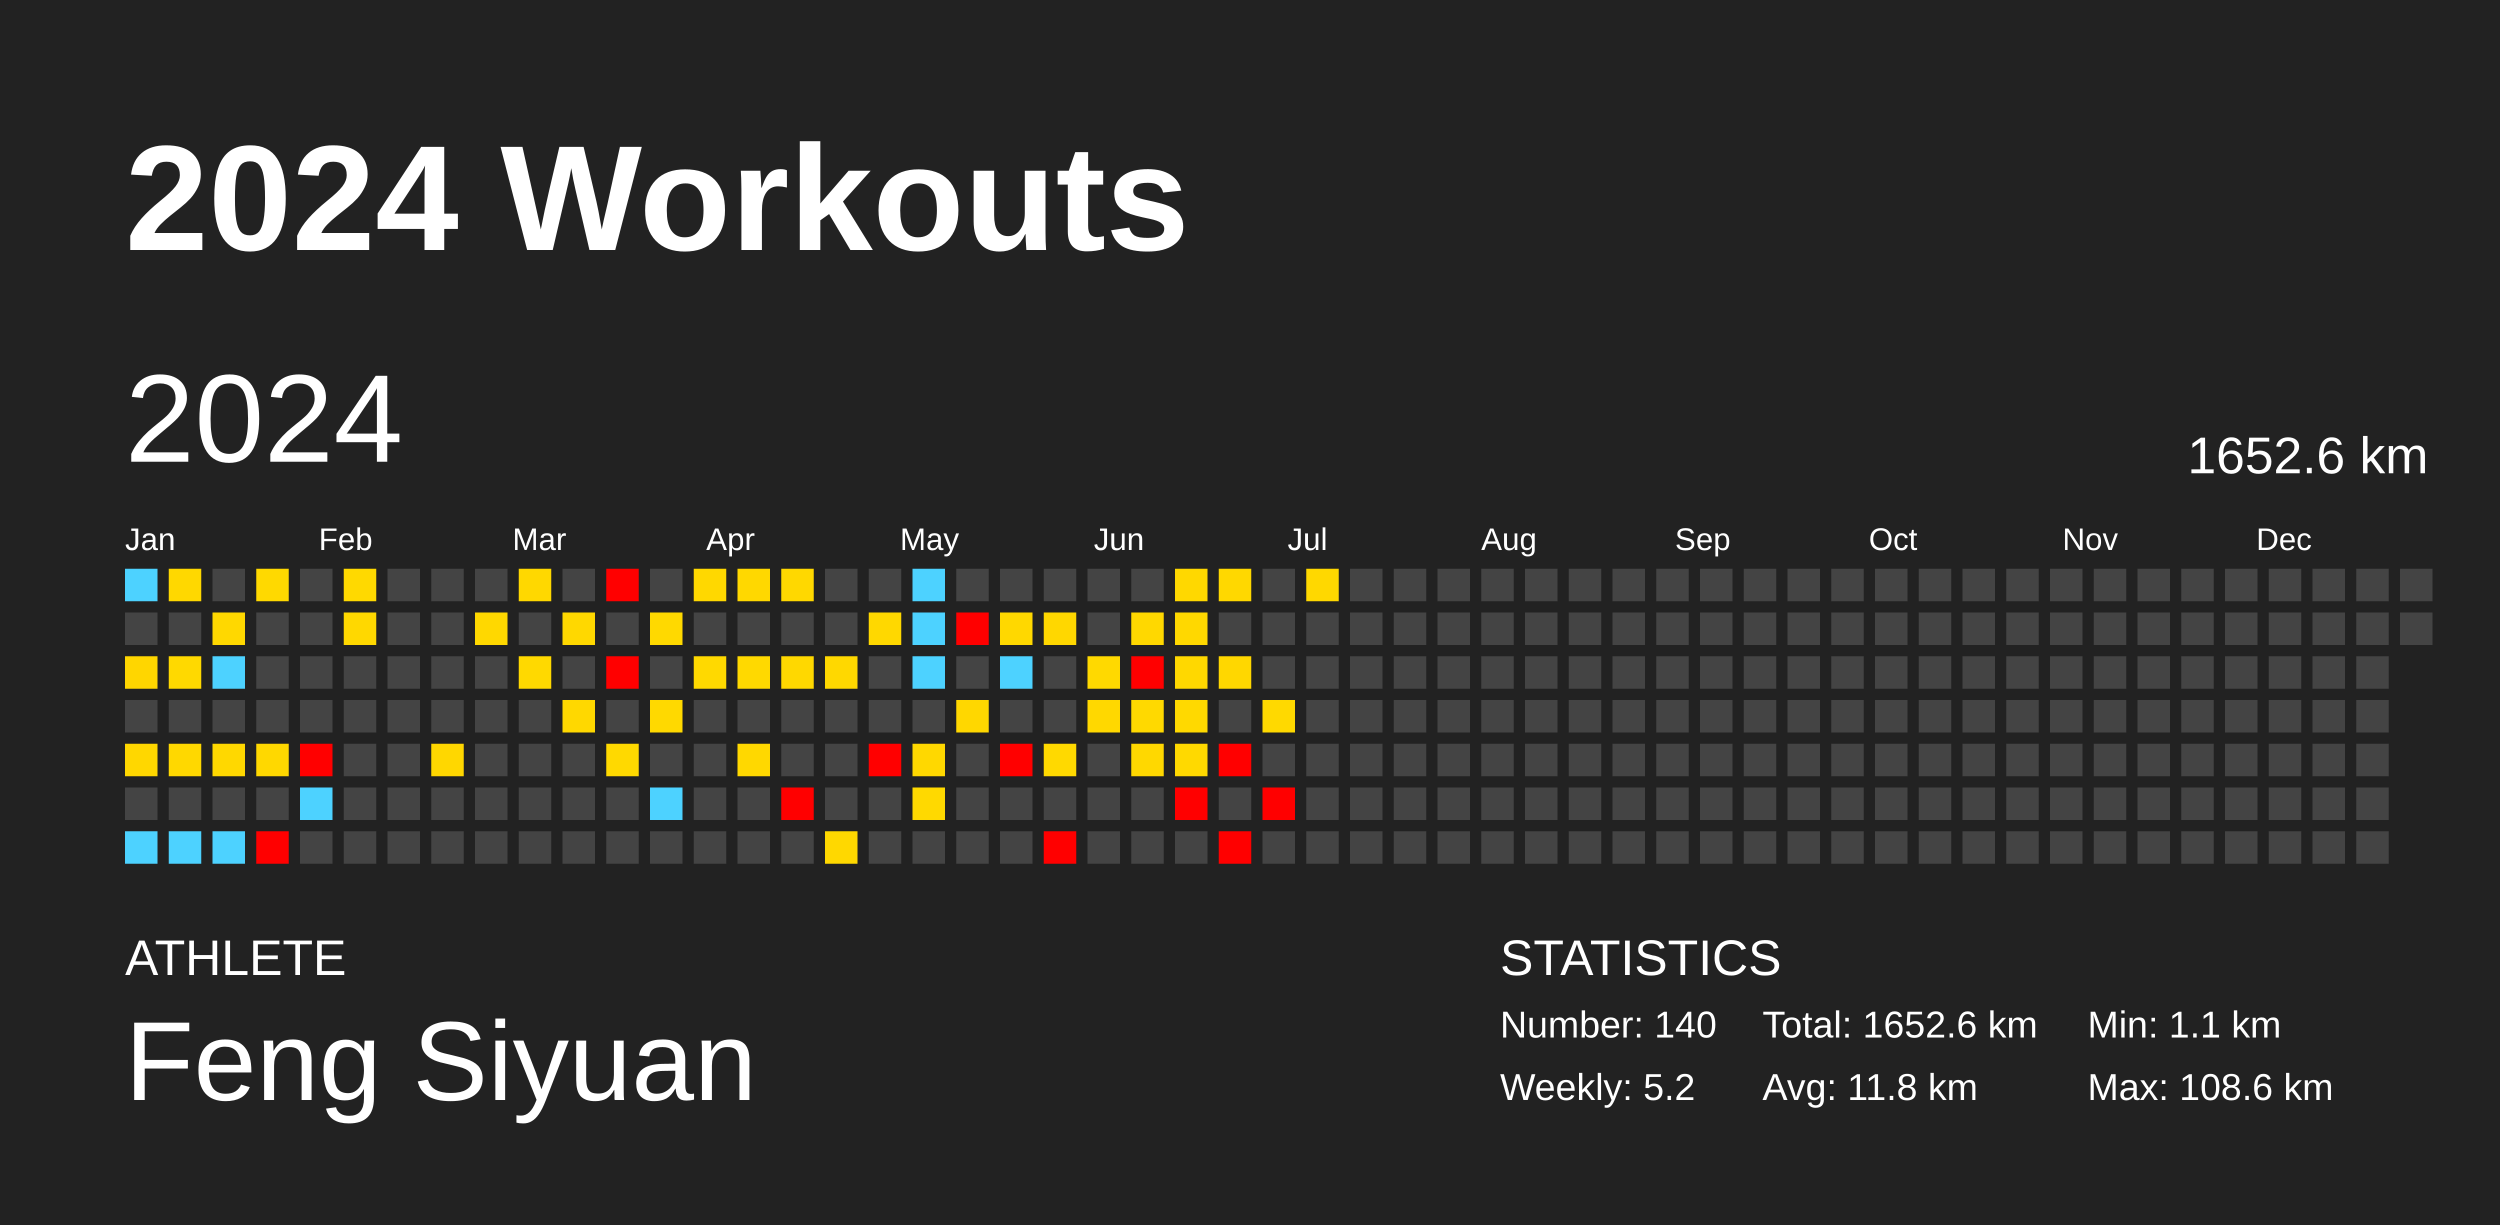
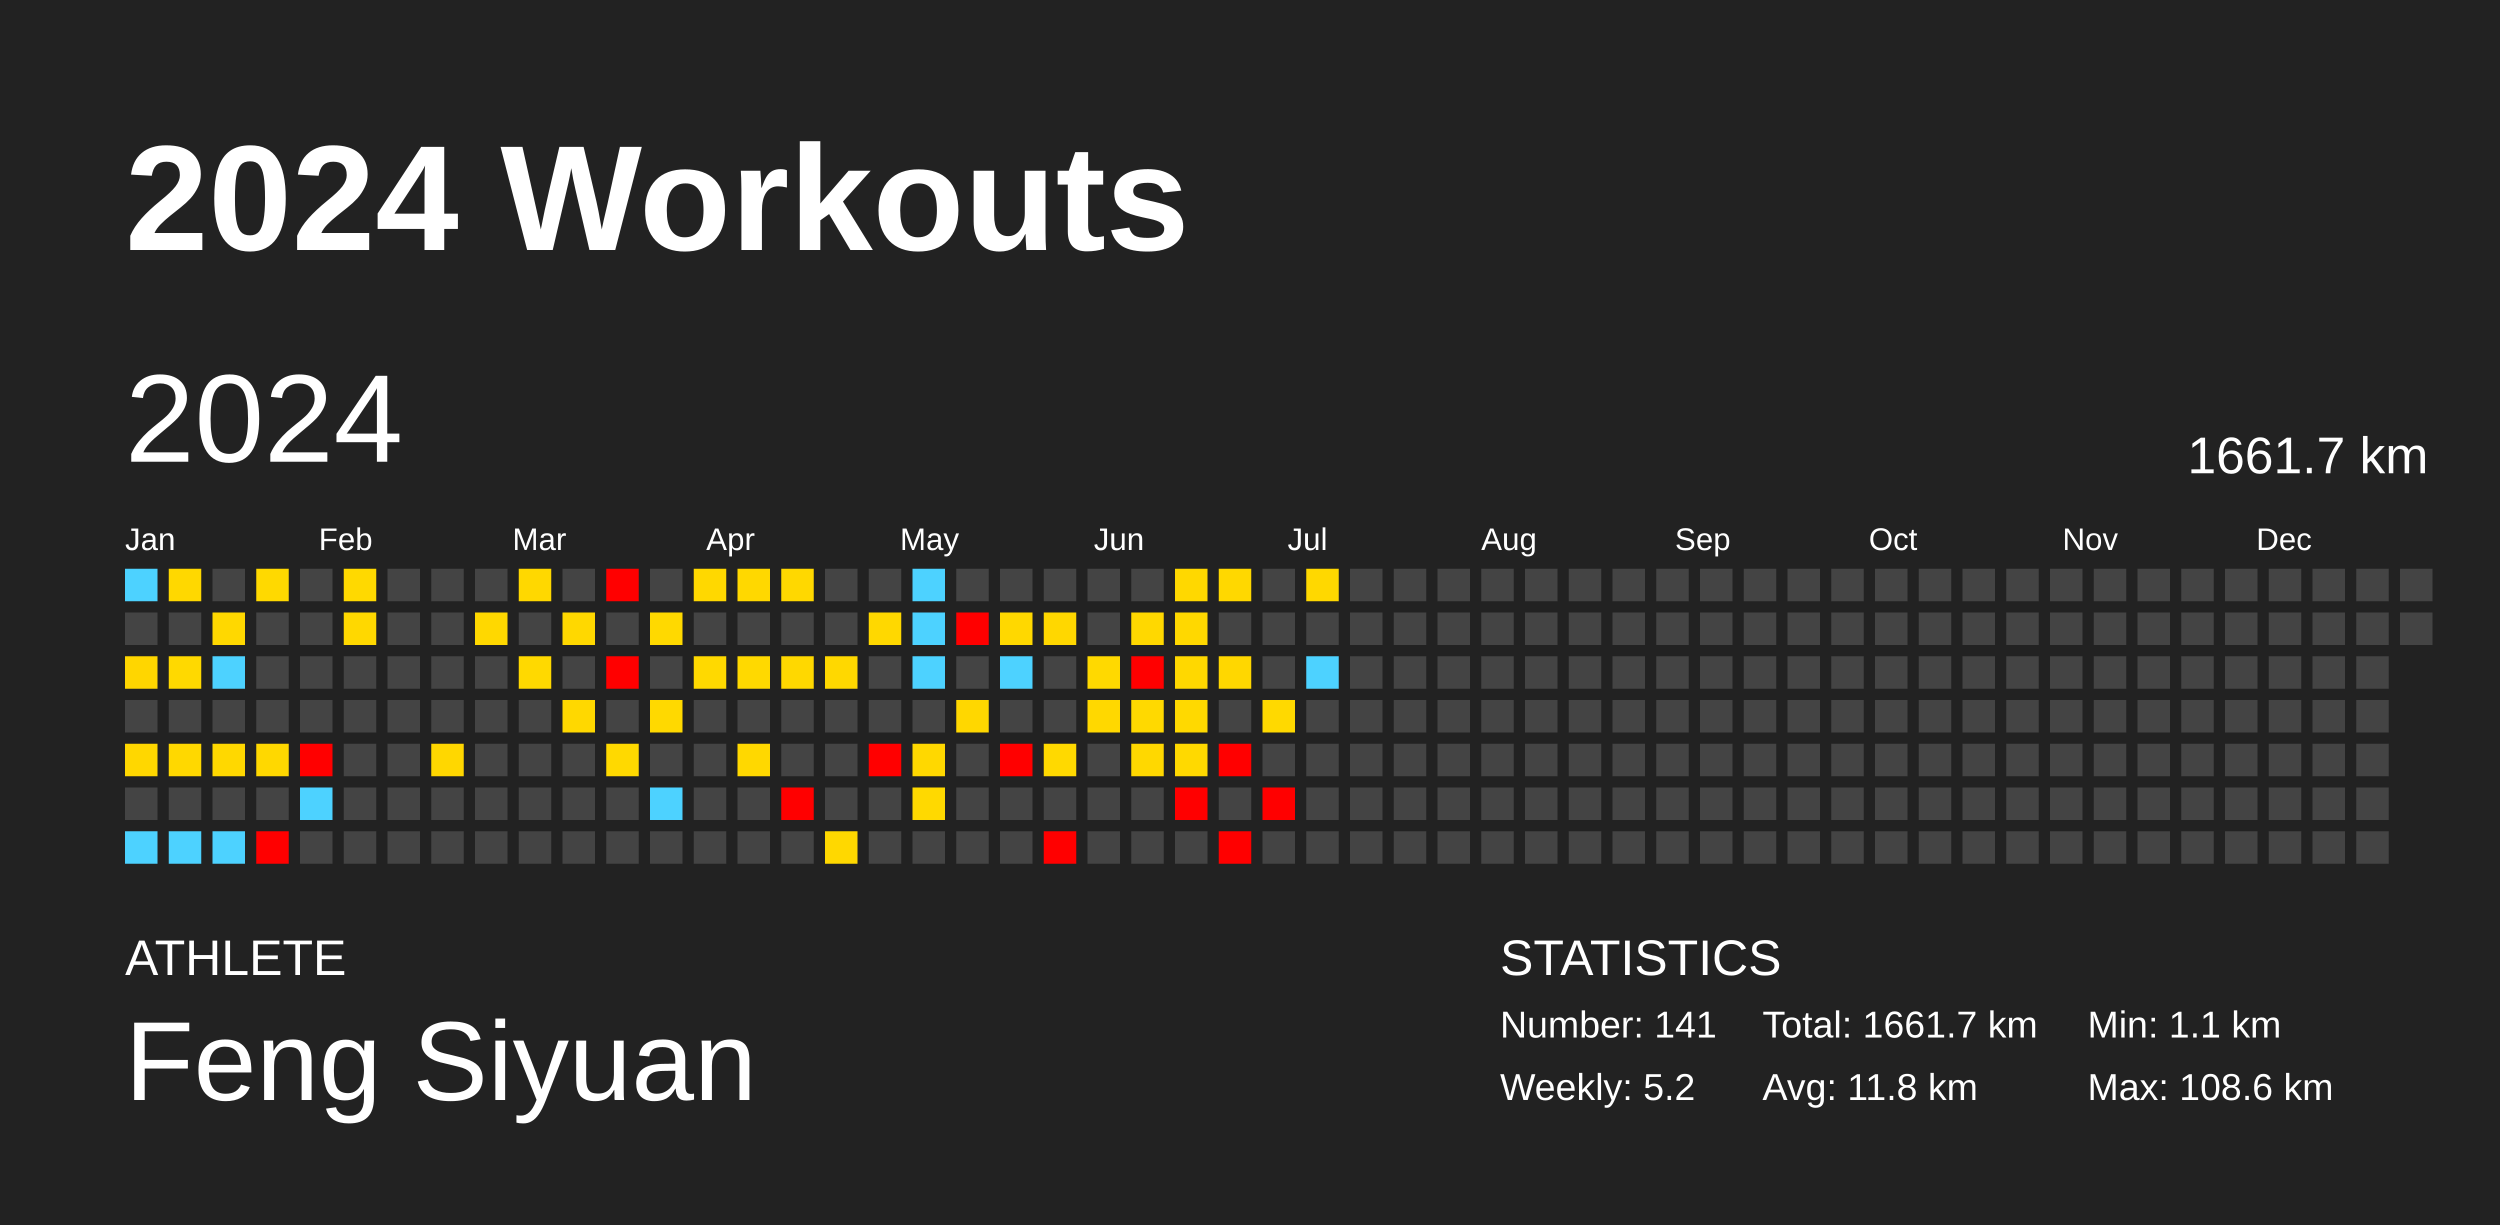
<svg xmlns="http://www.w3.org/2000/svg" baseProfile="full" height="98mm" version="1.1" viewBox="0,0,200,98" width="200mm">
  <defs />
  <rect fill="#222222" height="98" width="200" x="0" y="0" />
  <text fill="#FFFFFF" style="font-size:12px; font-family:Arial; font-weight:bold;" x="10" y="20">2024 Workouts</text>
  <text fill="#FFFFFF" style="font-size:4px; font-family:Arial" x="10" y="78">ATHLETE</text>
  <text fill="#FFFFFF" style="font-size:9px; font-family:Arial" x="10" y="88">Feng Siyuan</text>
  <text fill="#FFFFFF" style="font-size:4px; font-family:Arial" x="120" y="78">STATISTICS</text>
-   <text fill="#FFFFFF" style="font-size:3px; font-family:Arial" x="120" y="83">Number: 140</text>
+   <text fill="#FFFFFF" style="font-size:3px; font-family:Arial" x="120" y="83">Number: 141</text>
  <text fill="#FFFFFF" style="font-size:3px; font-family:Arial" x="120" y="88">Weekly: 5.2</text>
-   <text fill="#FFFFFF" style="font-size:3px; font-family:Arial" x="141" y="83">Total: 1652.6 km</text>
+   <text fill="#FFFFFF" style="font-size:3px; font-family:Arial" x="141" y="83">Total: 1661.7 km</text>
  <text fill="#FFFFFF" style="font-size:3px; font-family:Arial" x="141" y="88">Avg: 11.8 km</text>
  <text fill="#FFFFFF" style="font-size:3px; font-family:Arial" x="167" y="83">Min: 1.1 km</text>
  <text fill="#FFFFFF" style="font-size:3px; font-family:Arial" x="167" y="88">Max: 108.6 km</text>
  <text dominant-baseline="hanging" fill="#FFFFFF" style="font-size:10.0px; font-family:Arial;" x="10" y="30">2024</text>
-   <text dominant-baseline="hanging" fill="#FFFFFF" style="font-size:4.125px; font-family:Arial;" x="175" y="35">1652.6 km</text>
+   <text dominant-baseline="hanging" fill="#FFFFFF" style="font-size:4.125px; font-family:Arial;" x="175" y="35">1661.7 km</text>
  <text fill="#FFFFFF" style="font-size:2.5px; font-family:Arial" x="10.0" y="44">Jan</text>
  <text fill="#FFFFFF" style="font-size:2.5px; font-family:Arial" x="25.5" y="44">Feb</text>
  <text fill="#FFFFFF" style="font-size:2.5px; font-family:Arial" x="41.0" y="44">Mar</text>
  <text fill="#FFFFFF" style="font-size:2.5px; font-family:Arial" x="56.5" y="44">Apr</text>
  <text fill="#FFFFFF" style="font-size:2.5px; font-family:Arial" x="72.0" y="44">May</text>
  <text fill="#FFFFFF" style="font-size:2.5px; font-family:Arial" x="87.5" y="44">Jun</text>
  <text fill="#FFFFFF" style="font-size:2.5px; font-family:Arial" x="103.0" y="44">Jul</text>
  <text fill="#FFFFFF" style="font-size:2.5px; font-family:Arial" x="118.5" y="44">Aug</text>
  <text fill="#FFFFFF" style="font-size:2.5px; font-family:Arial" x="134.0" y="44">Sep</text>
  <text fill="#FFFFFF" style="font-size:2.5px; font-family:Arial" x="149.5" y="44">Oct</text>
  <text fill="#FFFFFF" style="font-size:2.5px; font-family:Arial" x="165.0" y="44">Nov</text>
  <text fill="#FFFFFF" style="font-size:2.5px; font-family:Arial" x="180.5" y="44">Dec</text>
  <rect fill="#4dd2ff" height="2.6" width="2.6" x="10.0" y="45.5" />
  <rect fill="#444444" height="2.6" width="2.6" x="10.0" y="49.0" />
  <rect fill="#ffd600" height="2.6" width="2.6" x="10.0" y="52.5" />
  <rect fill="#444444" height="2.6" width="2.6" x="10.0" y="56.0" />
  <rect fill="#ffd700" height="2.6" width="2.6" x="10.0" y="59.5" />
  <rect fill="#444444" height="2.6" width="2.6" x="10.0" y="63.0" />
  <rect fill="#4dd2ff" height="2.6" width="2.6" x="10.0" y="66.5" />
  <rect fill="#ffd800" height="2.6" width="2.6" x="13.5" y="45.5" />
  <rect fill="#444444" height="2.6" width="2.6" x="13.5" y="49.0" />
  <rect fill="#ffd900" height="2.6" width="2.6" x="13.5" y="52.5" />
  <rect fill="#444444" height="2.6" width="2.6" x="13.5" y="56.0" />
  <rect fill="#ffd800" height="2.6" width="2.6" x="13.5" y="59.5" />
  <rect fill="#444444" height="2.6" width="2.6" x="13.5" y="63.0" />
  <rect fill="#4dd2ff" height="2.6" width="2.6" x="13.5" y="66.5" />
  <rect fill="#444444" height="2.6" width="2.6" x="17.0" y="45.5" />
  <rect fill="#ffd800" height="2.6" width="2.6" x="17.0" y="49.0" />
  <rect fill="#4dd2ff" height="2.6" width="2.6" x="17.0" y="52.5" />
  <rect fill="#444444" height="2.6" width="2.6" x="17.0" y="56.0" />
  <rect fill="#ffd800" height="2.6" width="2.6" x="17.0" y="59.5" />
  <rect fill="#444444" height="2.6" width="2.6" x="17.0" y="63.0" />
  <rect fill="#4dd2ff" height="2.6" width="2.6" x="17.0" y="66.5" />
  <rect fill="#ffd900" height="2.6" width="2.6" x="20.5" y="45.5" />
  <rect fill="#444444" height="2.6" width="2.6" x="20.5" y="49.0" />
  <rect fill="#444444" height="2.6" width="2.6" x="20.5" y="52.5" />
  <rect fill="#444444" height="2.6" width="2.6" x="20.5" y="56.0" />
  <rect fill="#ffd800" height="2.6" width="2.6" x="20.5" y="59.5" />
  <rect fill="#444444" height="2.6" width="2.6" x="20.5" y="63.0" />
  <rect fill="red" height="2.6" width="2.6" x="20.5" y="66.5" />
  <rect fill="#444444" height="2.6" width="2.6" x="24.0" y="45.5" />
  <rect fill="#444444" height="2.6" width="2.6" x="24.0" y="49.0" />
  <rect fill="#444444" height="2.6" width="2.6" x="24.0" y="52.5" />
  <rect fill="#444444" height="2.6" width="2.6" x="24.0" y="56.0" />
  <rect fill="red" height="2.6" width="2.6" x="24.0" y="59.5" />
  <rect fill="#4dd2ff" height="2.6" width="2.6" x="24.0" y="63.0" />
  <rect fill="#444444" height="2.6" width="2.6" x="24.0" y="66.5" />
  <rect fill="#ffd900" height="2.6" width="2.6" x="27.5" y="45.5" />
  <rect fill="#ffd800" height="2.6" width="2.6" x="27.5" y="49.0" />
  <rect fill="#444444" height="2.6" width="2.6" x="27.5" y="52.5" />
  <rect fill="#444444" height="2.6" width="2.6" x="27.5" y="56.0" />
  <rect fill="#444444" height="2.6" width="2.6" x="27.5" y="59.5" />
  <rect fill="#444444" height="2.6" width="2.6" x="27.5" y="63.0" />
  <rect fill="#444444" height="2.6" width="2.6" x="27.5" y="66.5" />
  <rect fill="#444444" height="2.6" width="2.6" x="31.0" y="45.5" />
  <rect fill="#444444" height="2.6" width="2.6" x="31.0" y="49.0" />
  <rect fill="#444444" height="2.6" width="2.6" x="31.0" y="52.5" />
  <rect fill="#444444" height="2.6" width="2.6" x="31.0" y="56.0" />
  <rect fill="#444444" height="2.6" width="2.6" x="31.0" y="59.5" />
  <rect fill="#444444" height="2.6" width="2.6" x="31.0" y="63.0" />
  <rect fill="#444444" height="2.6" width="2.6" x="31.0" y="66.5" />
  <rect fill="#444444" height="2.6" width="2.6" x="34.5" y="45.5" />
  <rect fill="#444444" height="2.6" width="2.6" x="34.5" y="49.0" />
  <rect fill="#444444" height="2.6" width="2.6" x="34.5" y="52.5" />
  <rect fill="#444444" height="2.6" width="2.6" x="34.5" y="56.0" />
  <rect fill="#ffd700" height="2.6" width="2.6" x="34.5" y="59.5" />
  <rect fill="#444444" height="2.6" width="2.6" x="34.5" y="63.0" />
  <rect fill="#444444" height="2.6" width="2.6" x="34.5" y="66.5" />
  <rect fill="#444444" height="2.6" width="2.6" x="38.0" y="45.5" />
  <rect fill="#ffd800" height="2.6" width="2.6" x="38.0" y="49.0" />
  <rect fill="#444444" height="2.6" width="2.6" x="38.0" y="52.5" />
  <rect fill="#444444" height="2.6" width="2.6" x="38.0" y="56.0" />
  <rect fill="#444444" height="2.6" width="2.6" x="38.0" y="59.5" />
  <rect fill="#444444" height="2.6" width="2.6" x="38.0" y="63.0" />
  <rect fill="#444444" height="2.6" width="2.6" x="38.0" y="66.5" />
  <rect fill="#ffd800" height="2.6" width="2.6" x="41.5" y="45.5" />
  <rect fill="#444444" height="2.6" width="2.6" x="41.5" y="49.0" />
  <rect fill="#ffd900" height="2.6" width="2.6" x="41.5" y="52.5" />
  <rect fill="#444444" height="2.6" width="2.6" x="41.5" y="56.0" />
  <rect fill="#444444" height="2.6" width="2.6" x="41.5" y="59.5" />
  <rect fill="#444444" height="2.6" width="2.6" x="41.5" y="63.0" />
  <rect fill="#444444" height="2.6" width="2.6" x="41.5" y="66.5" />
  <rect fill="#444444" height="2.6" width="2.6" x="45.0" y="45.5" />
  <rect fill="#ffd800" height="2.6" width="2.6" x="45.0" y="49.0" />
  <rect fill="#444444" height="2.6" width="2.6" x="45.0" y="52.5" />
  <rect fill="#ffd800" height="2.6" width="2.6" x="45.0" y="56.0" />
  <rect fill="#444444" height="2.6" width="2.6" x="45.0" y="59.5" />
  <rect fill="#444444" height="2.6" width="2.6" x="45.0" y="63.0" />
  <rect fill="#444444" height="2.6" width="2.6" x="45.0" y="66.5" />
  <rect fill="red" height="2.6" width="2.6" x="48.5" y="45.5" />
  <rect fill="#444444" height="2.6" width="2.6" x="48.5" y="49.0" />
  <rect fill="red" height="2.6" width="2.6" x="48.5" y="52.5" />
  <rect fill="#444444" height="2.6" width="2.6" x="48.5" y="56.0" />
  <rect fill="#ffd900" height="2.6" width="2.6" x="48.5" y="59.5" />
  <rect fill="#444444" height="2.6" width="2.6" x="48.5" y="63.0" />
  <rect fill="#444444" height="2.6" width="2.6" x="48.5" y="66.5" />
  <rect fill="#444444" height="2.6" width="2.6" x="52.0" y="45.5" />
  <rect fill="#ffd900" height="2.6" width="2.6" x="52.0" y="49.0" />
  <rect fill="#444444" height="2.6" width="2.6" x="52.0" y="52.5" />
  <rect fill="#ffd900" height="2.6" width="2.6" x="52.0" y="56.0" />
  <rect fill="#444444" height="2.6" width="2.6" x="52.0" y="59.5" />
  <rect fill="#4dd2ff" height="2.6" width="2.6" x="52.0" y="63.0" />
  <rect fill="#444444" height="2.6" width="2.6" x="52.0" y="66.5" />
  <rect fill="#ffd800" height="2.6" width="2.6" x="55.5" y="45.5" />
  <rect fill="#444444" height="2.6" width="2.6" x="55.5" y="49.0" />
  <rect fill="#ffd900" height="2.6" width="2.6" x="55.5" y="52.5" />
  <rect fill="#444444" height="2.6" width="2.6" x="55.5" y="56.0" />
  <rect fill="#444444" height="2.6" width="2.6" x="55.5" y="59.5" />
  <rect fill="#444444" height="2.6" width="2.6" x="55.5" y="63.0" />
  <rect fill="#444444" height="2.6" width="2.6" x="55.5" y="66.5" />
  <rect fill="#ffd800" height="2.6" width="2.6" x="59.0" y="45.5" />
  <rect fill="#444444" height="2.6" width="2.6" x="59.0" y="49.0" />
  <rect fill="#ffd900" height="2.6" width="2.6" x="59.0" y="52.5" />
  <rect fill="#444444" height="2.6" width="2.6" x="59.0" y="56.0" />
  <rect fill="#ffd800" height="2.6" width="2.6" x="59.0" y="59.5" />
  <rect fill="#444444" height="2.6" width="2.6" x="59.0" y="63.0" />
  <rect fill="#444444" height="2.6" width="2.6" x="59.0" y="66.5" />
  <rect fill="#ffd800" height="2.6" width="2.6" x="62.5" y="45.5" />
  <rect fill="#444444" height="2.6" width="2.6" x="62.5" y="49.0" />
  <rect fill="#ffd800" height="2.6" width="2.6" x="62.5" y="52.5" />
  <rect fill="#444444" height="2.6" width="2.6" x="62.5" y="56.0" />
  <rect fill="#444444" height="2.6" width="2.6" x="62.5" y="59.5" />
  <rect fill="red" height="2.6" width="2.6" x="62.5" y="63.0" />
  <rect fill="#444444" height="2.6" width="2.6" x="62.5" y="66.5" />
  <rect fill="#444444" height="2.6" width="2.6" x="66.0" y="45.5" />
  <rect fill="#444444" height="2.6" width="2.6" x="66.0" y="49.0" />
  <rect fill="#ffd800" height="2.6" width="2.6" x="66.0" y="52.5" />
  <rect fill="#444444" height="2.6" width="2.6" x="66.0" y="56.0" />
  <rect fill="#444444" height="2.6" width="2.6" x="66.0" y="59.5" />
  <rect fill="#444444" height="2.6" width="2.6" x="66.0" y="63.0" />
  <rect fill="#ffd800" height="2.6" width="2.6" x="66.0" y="66.5" />
  <rect fill="#444444" height="2.6" width="2.6" x="69.5" y="45.5" />
  <rect fill="#ffd800" height="2.6" width="2.6" x="69.5" y="49.0" />
  <rect fill="#444444" height="2.6" width="2.6" x="69.5" y="52.5" />
  <rect fill="#444444" height="2.6" width="2.6" x="69.5" y="56.0" />
  <rect fill="red" height="2.6" width="2.6" x="69.5" y="59.5" />
  <rect fill="#444444" height="2.6" width="2.6" x="69.5" y="63.0" />
  <rect fill="#444444" height="2.6" width="2.6" x="69.5" y="66.5" />
  <rect fill="#4dd2ff" height="2.6" width="2.6" x="73.0" y="45.5" />
  <rect fill="#4dd2ff" height="2.6" width="2.6" x="73.0" y="49.0" />
  <rect fill="#4dd2ff" height="2.6" width="2.6" x="73.0" y="52.5" />
  <rect fill="#444444" height="2.6" width="2.6" x="73.0" y="56.0" />
  <rect fill="#ffd800" height="2.6" width="2.6" x="73.0" y="59.5" />
  <rect fill="#ffd900" height="2.6" width="2.6" x="73.0" y="63.0" />
  <rect fill="#444444" height="2.6" width="2.6" x="73.0" y="66.5" />
  <rect fill="#444444" height="2.6" width="2.6" x="76.5" y="45.5" />
  <rect fill="red" height="2.6" width="2.6" x="76.5" y="49.0" />
  <rect fill="#444444" height="2.6" width="2.6" x="76.5" y="52.5" />
  <rect fill="#ffd700" height="2.6" width="2.6" x="76.5" y="56.0" />
  <rect fill="#444444" height="2.6" width="2.6" x="76.5" y="59.5" />
  <rect fill="#444444" height="2.6" width="2.6" x="76.5" y="63.0" />
  <rect fill="#444444" height="2.6" width="2.6" x="76.5" y="66.5" />
  <rect fill="#444444" height="2.6" width="2.6" x="80.0" y="45.5" />
  <rect fill="#ffd800" height="2.6" width="2.6" x="80.0" y="49.0" />
  <rect fill="#4dd2ff" height="2.6" width="2.6" x="80.0" y="52.5" />
  <rect fill="#444444" height="2.6" width="2.6" x="80.0" y="56.0" />
  <rect fill="red" height="2.6" width="2.6" x="80.0" y="59.5" />
  <rect fill="#444444" height="2.6" width="2.6" x="80.0" y="63.0" />
  <rect fill="#444444" height="2.6" width="2.6" x="80.0" y="66.5" />
  <rect fill="#444444" height="2.6" width="2.6" x="83.5" y="45.5" />
  <rect fill="#ffd700" height="2.6" width="2.6" x="83.5" y="49.0" />
  <rect fill="#444444" height="2.6" width="2.6" x="83.5" y="52.5" />
  <rect fill="#444444" height="2.6" width="2.6" x="83.5" y="56.0" />
  <rect fill="#ffd900" height="2.6" width="2.6" x="83.5" y="59.5" />
  <rect fill="#444444" height="2.6" width="2.6" x="83.5" y="63.0" />
  <rect fill="red" height="2.6" width="2.6" x="83.5" y="66.5" />
  <rect fill="#444444" height="2.6" width="2.6" x="87.0" y="45.5" />
  <rect fill="#444444" height="2.6" width="2.6" x="87.0" y="49.0" />
  <rect fill="#ffd900" height="2.6" width="2.6" x="87.0" y="52.5" />
  <rect fill="#ffd800" height="2.6" width="2.6" x="87.0" y="56.0" />
  <rect fill="#444444" height="2.6" width="2.6" x="87.0" y="59.5" />
  <rect fill="#444444" height="2.6" width="2.6" x="87.0" y="63.0" />
  <rect fill="#444444" height="2.6" width="2.6" x="87.0" y="66.5" />
  <rect fill="#444444" height="2.6" width="2.6" x="90.5" y="45.5" />
  <rect fill="#ffd800" height="2.6" width="2.6" x="90.5" y="49.0" />
  <rect fill="red" height="2.6" width="2.6" x="90.5" y="52.5" />
  <rect fill="#ffd900" height="2.6" width="2.6" x="90.5" y="56.0" />
  <rect fill="#ffd800" height="2.6" width="2.6" x="90.5" y="59.5" />
  <rect fill="#444444" height="2.6" width="2.6" x="90.5" y="63.0" />
  <rect fill="#444444" height="2.6" width="2.6" x="90.5" y="66.5" />
  <rect fill="#ffd800" height="2.6" width="2.6" x="94.0" y="45.5" />
  <rect fill="#ffd800" height="2.6" width="2.6" x="94.0" y="49.0" />
  <rect fill="#ffd800" height="2.6" width="2.6" x="94.0" y="52.5" />
  <rect fill="#ffd900" height="2.6" width="2.6" x="94.0" y="56.0" />
  <rect fill="#ffd900" height="2.6" width="2.6" x="94.0" y="59.5" />
  <rect fill="red" height="2.6" width="2.6" x="94.0" y="63.0" />
  <rect fill="#444444" height="2.6" width="2.6" x="94.0" y="66.5" />
  <rect fill="#ffd800" height="2.6" width="2.6" x="97.5" y="45.5" />
  <rect fill="#444444" height="2.6" width="2.6" x="97.5" y="49.0" />
  <rect fill="#ffd700" height="2.6" width="2.6" x="97.5" y="52.5" />
  <rect fill="#444444" height="2.6" width="2.6" x="97.5" y="56.0" />
  <rect fill="red" height="2.6" width="2.6" x="97.5" y="59.5" />
  <rect fill="#444444" height="2.6" width="2.6" x="97.5" y="63.0" />
  <rect fill="red" height="2.6" width="2.6" x="97.5" y="66.5" />
  <rect fill="#444444" height="2.6" width="2.6" x="101.0" y="45.5" />
  <rect fill="#444444" height="2.6" width="2.6" x="101.0" y="49.0" />
  <rect fill="#444444" height="2.6" width="2.6" x="101.0" y="52.5" />
  <rect fill="#ffd900" height="2.6" width="2.6" x="101.0" y="56.0" />
  <rect fill="#444444" height="2.6" width="2.6" x="101.0" y="59.5" />
  <rect fill="red" height="2.6" width="2.6" x="101.0" y="63.0" />
  <rect fill="#444444" height="2.6" width="2.6" x="101.0" y="66.5" />
  <rect fill="#ffd800" height="2.6" width="2.6" x="104.5" y="45.5" />
  <rect fill="#444444" height="2.6" width="2.6" x="104.5" y="49.0" />
-   <rect fill="#444444" height="2.6" width="2.6" x="104.5" y="52.5" />
+   <rect fill="#4dd2ff" height="2.6" width="2.6" x="104.5" y="52.5" />
  <rect fill="#444444" height="2.6" width="2.6" x="104.5" y="56.0" />
  <rect fill="#444444" height="2.6" width="2.6" x="104.5" y="59.5" />
  <rect fill="#444444" height="2.6" width="2.6" x="104.5" y="63.0" />
  <rect fill="#444444" height="2.6" width="2.6" x="104.5" y="66.5" />
  <rect fill="#444444" height="2.6" width="2.6" x="108.0" y="45.5" />
  <rect fill="#444444" height="2.6" width="2.6" x="108.0" y="49.0" />
  <rect fill="#444444" height="2.6" width="2.6" x="108.0" y="52.5" />
  <rect fill="#444444" height="2.6" width="2.6" x="108.0" y="56.0" />
  <rect fill="#444444" height="2.6" width="2.6" x="108.0" y="59.5" />
  <rect fill="#444444" height="2.6" width="2.6" x="108.0" y="63.0" />
  <rect fill="#444444" height="2.6" width="2.6" x="108.0" y="66.5" />
  <rect fill="#444444" height="2.6" width="2.6" x="111.5" y="45.5" />
  <rect fill="#444444" height="2.6" width="2.6" x="111.5" y="49.0" />
  <rect fill="#444444" height="2.6" width="2.6" x="111.5" y="52.5" />
  <rect fill="#444444" height="2.6" width="2.6" x="111.5" y="56.0" />
  <rect fill="#444444" height="2.6" width="2.6" x="111.5" y="59.5" />
  <rect fill="#444444" height="2.6" width="2.6" x="111.5" y="63.0" />
  <rect fill="#444444" height="2.6" width="2.6" x="111.5" y="66.5" />
  <rect fill="#444444" height="2.6" width="2.6" x="115.0" y="45.5" />
  <rect fill="#444444" height="2.6" width="2.6" x="115.0" y="49.0" />
  <rect fill="#444444" height="2.6" width="2.6" x="115.0" y="52.5" />
  <rect fill="#444444" height="2.6" width="2.6" x="115.0" y="56.0" />
  <rect fill="#444444" height="2.6" width="2.6" x="115.0" y="59.5" />
  <rect fill="#444444" height="2.6" width="2.6" x="115.0" y="63.0" />
  <rect fill="#444444" height="2.6" width="2.6" x="115.0" y="66.5" />
  <rect fill="#444444" height="2.6" width="2.6" x="118.5" y="45.5" />
  <rect fill="#444444" height="2.6" width="2.6" x="118.5" y="49.0" />
  <rect fill="#444444" height="2.6" width="2.6" x="118.5" y="52.5" />
  <rect fill="#444444" height="2.6" width="2.6" x="118.5" y="56.0" />
  <rect fill="#444444" height="2.6" width="2.6" x="118.5" y="59.5" />
  <rect fill="#444444" height="2.6" width="2.6" x="118.5" y="63.0" />
  <rect fill="#444444" height="2.6" width="2.6" x="118.5" y="66.5" />
  <rect fill="#444444" height="2.6" width="2.6" x="122.0" y="45.5" />
  <rect fill="#444444" height="2.6" width="2.6" x="122.0" y="49.0" />
  <rect fill="#444444" height="2.6" width="2.6" x="122.0" y="52.5" />
  <rect fill="#444444" height="2.6" width="2.6" x="122.0" y="56.0" />
  <rect fill="#444444" height="2.6" width="2.6" x="122.0" y="59.5" />
  <rect fill="#444444" height="2.6" width="2.6" x="122.0" y="63.0" />
  <rect fill="#444444" height="2.6" width="2.6" x="122.0" y="66.5" />
  <rect fill="#444444" height="2.6" width="2.6" x="125.5" y="45.5" />
  <rect fill="#444444" height="2.6" width="2.6" x="125.5" y="49.0" />
  <rect fill="#444444" height="2.6" width="2.6" x="125.5" y="52.5" />
  <rect fill="#444444" height="2.6" width="2.6" x="125.5" y="56.0" />
  <rect fill="#444444" height="2.6" width="2.6" x="125.5" y="59.5" />
  <rect fill="#444444" height="2.6" width="2.6" x="125.5" y="63.0" />
  <rect fill="#444444" height="2.6" width="2.6" x="125.5" y="66.5" />
  <rect fill="#444444" height="2.6" width="2.6" x="129.0" y="45.5" />
  <rect fill="#444444" height="2.6" width="2.6" x="129.0" y="49.0" />
  <rect fill="#444444" height="2.6" width="2.6" x="129.0" y="52.5" />
  <rect fill="#444444" height="2.6" width="2.6" x="129.0" y="56.0" />
  <rect fill="#444444" height="2.6" width="2.6" x="129.0" y="59.5" />
  <rect fill="#444444" height="2.6" width="2.6" x="129.0" y="63.0" />
  <rect fill="#444444" height="2.6" width="2.6" x="129.0" y="66.5" />
  <rect fill="#444444" height="2.6" width="2.6" x="132.5" y="45.5" />
  <rect fill="#444444" height="2.6" width="2.6" x="132.5" y="49.0" />
  <rect fill="#444444" height="2.6" width="2.6" x="132.5" y="52.5" />
  <rect fill="#444444" height="2.6" width="2.6" x="132.5" y="56.0" />
  <rect fill="#444444" height="2.6" width="2.6" x="132.5" y="59.5" />
  <rect fill="#444444" height="2.6" width="2.6" x="132.5" y="63.0" />
  <rect fill="#444444" height="2.6" width="2.6" x="132.5" y="66.5" />
  <rect fill="#444444" height="2.6" width="2.6" x="136.0" y="45.5" />
  <rect fill="#444444" height="2.6" width="2.6" x="136.0" y="49.0" />
  <rect fill="#444444" height="2.6" width="2.6" x="136.0" y="52.5" />
  <rect fill="#444444" height="2.6" width="2.6" x="136.0" y="56.0" />
  <rect fill="#444444" height="2.6" width="2.6" x="136.0" y="59.5" />
  <rect fill="#444444" height="2.6" width="2.6" x="136.0" y="63.0" />
  <rect fill="#444444" height="2.6" width="2.6" x="136.0" y="66.5" />
  <rect fill="#444444" height="2.6" width="2.6" x="139.5" y="45.5" />
  <rect fill="#444444" height="2.6" width="2.6" x="139.5" y="49.0" />
  <rect fill="#444444" height="2.6" width="2.6" x="139.5" y="52.5" />
  <rect fill="#444444" height="2.6" width="2.6" x="139.5" y="56.0" />
  <rect fill="#444444" height="2.6" width="2.6" x="139.5" y="59.5" />
  <rect fill="#444444" height="2.6" width="2.6" x="139.5" y="63.0" />
  <rect fill="#444444" height="2.6" width="2.6" x="139.5" y="66.5" />
  <rect fill="#444444" height="2.6" width="2.6" x="143.0" y="45.5" />
  <rect fill="#444444" height="2.6" width="2.6" x="143.0" y="49.0" />
  <rect fill="#444444" height="2.6" width="2.6" x="143.0" y="52.5" />
  <rect fill="#444444" height="2.6" width="2.6" x="143.0" y="56.0" />
  <rect fill="#444444" height="2.6" width="2.6" x="143.0" y="59.5" />
  <rect fill="#444444" height="2.6" width="2.6" x="143.0" y="63.0" />
  <rect fill="#444444" height="2.6" width="2.6" x="143.0" y="66.5" />
  <rect fill="#444444" height="2.6" width="2.6" x="146.5" y="45.5" />
  <rect fill="#444444" height="2.6" width="2.6" x="146.5" y="49.0" />
  <rect fill="#444444" height="2.6" width="2.6" x="146.5" y="52.5" />
  <rect fill="#444444" height="2.6" width="2.6" x="146.5" y="56.0" />
  <rect fill="#444444" height="2.6" width="2.6" x="146.5" y="59.5" />
  <rect fill="#444444" height="2.6" width="2.6" x="146.5" y="63.0" />
  <rect fill="#444444" height="2.6" width="2.6" x="146.5" y="66.5" />
  <rect fill="#444444" height="2.6" width="2.6" x="150.0" y="45.5" />
  <rect fill="#444444" height="2.6" width="2.6" x="150.0" y="49.0" />
  <rect fill="#444444" height="2.6" width="2.6" x="150.0" y="52.5" />
  <rect fill="#444444" height="2.6" width="2.6" x="150.0" y="56.0" />
  <rect fill="#444444" height="2.6" width="2.6" x="150.0" y="59.5" />
  <rect fill="#444444" height="2.6" width="2.6" x="150.0" y="63.0" />
  <rect fill="#444444" height="2.6" width="2.6" x="150.0" y="66.5" />
  <rect fill="#444444" height="2.6" width="2.6" x="153.5" y="45.5" />
  <rect fill="#444444" height="2.6" width="2.6" x="153.5" y="49.0" />
  <rect fill="#444444" height="2.6" width="2.6" x="153.5" y="52.5" />
  <rect fill="#444444" height="2.6" width="2.6" x="153.5" y="56.0" />
  <rect fill="#444444" height="2.6" width="2.6" x="153.5" y="59.5" />
  <rect fill="#444444" height="2.6" width="2.6" x="153.5" y="63.0" />
  <rect fill="#444444" height="2.6" width="2.6" x="153.5" y="66.5" />
  <rect fill="#444444" height="2.6" width="2.6" x="157.0" y="45.5" />
  <rect fill="#444444" height="2.6" width="2.6" x="157.0" y="49.0" />
  <rect fill="#444444" height="2.6" width="2.6" x="157.0" y="52.5" />
  <rect fill="#444444" height="2.6" width="2.6" x="157.0" y="56.0" />
  <rect fill="#444444" height="2.6" width="2.6" x="157.0" y="59.5" />
  <rect fill="#444444" height="2.6" width="2.6" x="157.0" y="63.0" />
  <rect fill="#444444" height="2.6" width="2.6" x="157.0" y="66.5" />
  <rect fill="#444444" height="2.6" width="2.6" x="160.5" y="45.5" />
  <rect fill="#444444" height="2.6" width="2.6" x="160.5" y="49.0" />
  <rect fill="#444444" height="2.6" width="2.6" x="160.5" y="52.5" />
  <rect fill="#444444" height="2.6" width="2.6" x="160.5" y="56.0" />
  <rect fill="#444444" height="2.6" width="2.6" x="160.5" y="59.5" />
  <rect fill="#444444" height="2.6" width="2.6" x="160.5" y="63.0" />
  <rect fill="#444444" height="2.6" width="2.6" x="160.5" y="66.5" />
  <rect fill="#444444" height="2.6" width="2.6" x="164.0" y="45.5" />
  <rect fill="#444444" height="2.6" width="2.6" x="164.0" y="49.0" />
  <rect fill="#444444" height="2.6" width="2.6" x="164.0" y="52.5" />
  <rect fill="#444444" height="2.6" width="2.6" x="164.0" y="56.0" />
  <rect fill="#444444" height="2.6" width="2.6" x="164.0" y="59.5" />
  <rect fill="#444444" height="2.6" width="2.6" x="164.0" y="63.0" />
  <rect fill="#444444" height="2.6" width="2.6" x="164.0" y="66.5" />
  <rect fill="#444444" height="2.6" width="2.6" x="167.5" y="45.5" />
  <rect fill="#444444" height="2.6" width="2.6" x="167.5" y="49.0" />
  <rect fill="#444444" height="2.6" width="2.6" x="167.5" y="52.5" />
  <rect fill="#444444" height="2.6" width="2.6" x="167.5" y="56.0" />
  <rect fill="#444444" height="2.6" width="2.6" x="167.5" y="59.5" />
  <rect fill="#444444" height="2.6" width="2.6" x="167.5" y="63.0" />
  <rect fill="#444444" height="2.6" width="2.6" x="167.5" y="66.5" />
  <rect fill="#444444" height="2.6" width="2.6" x="171.0" y="45.5" />
  <rect fill="#444444" height="2.6" width="2.6" x="171.0" y="49.0" />
  <rect fill="#444444" height="2.6" width="2.6" x="171.0" y="52.5" />
  <rect fill="#444444" height="2.6" width="2.6" x="171.0" y="56.0" />
  <rect fill="#444444" height="2.6" width="2.6" x="171.0" y="59.5" />
  <rect fill="#444444" height="2.6" width="2.6" x="171.0" y="63.0" />
  <rect fill="#444444" height="2.6" width="2.6" x="171.0" y="66.5" />
  <rect fill="#444444" height="2.6" width="2.6" x="174.5" y="45.5" />
  <rect fill="#444444" height="2.6" width="2.6" x="174.5" y="49.0" />
  <rect fill="#444444" height="2.6" width="2.6" x="174.5" y="52.5" />
  <rect fill="#444444" height="2.6" width="2.6" x="174.5" y="56.0" />
  <rect fill="#444444" height="2.6" width="2.6" x="174.5" y="59.5" />
  <rect fill="#444444" height="2.6" width="2.6" x="174.5" y="63.0" />
  <rect fill="#444444" height="2.6" width="2.6" x="174.5" y="66.5" />
  <rect fill="#444444" height="2.6" width="2.6" x="178.0" y="45.5" />
  <rect fill="#444444" height="2.6" width="2.6" x="178.0" y="49.0" />
  <rect fill="#444444" height="2.6" width="2.6" x="178.0" y="52.5" />
  <rect fill="#444444" height="2.6" width="2.6" x="178.0" y="56.0" />
  <rect fill="#444444" height="2.6" width="2.6" x="178.0" y="59.5" />
  <rect fill="#444444" height="2.6" width="2.6" x="178.0" y="63.0" />
  <rect fill="#444444" height="2.6" width="2.6" x="178.0" y="66.5" />
  <rect fill="#444444" height="2.6" width="2.6" x="181.5" y="45.5" />
  <rect fill="#444444" height="2.6" width="2.6" x="181.5" y="49.0" />
  <rect fill="#444444" height="2.6" width="2.6" x="181.5" y="52.5" />
  <rect fill="#444444" height="2.6" width="2.6" x="181.5" y="56.0" />
  <rect fill="#444444" height="2.6" width="2.6" x="181.5" y="59.5" />
  <rect fill="#444444" height="2.6" width="2.6" x="181.5" y="63.0" />
  <rect fill="#444444" height="2.6" width="2.6" x="181.5" y="66.5" />
  <rect fill="#444444" height="2.6" width="2.6" x="185.0" y="45.5" />
  <rect fill="#444444" height="2.6" width="2.6" x="185.0" y="49.0" />
  <rect fill="#444444" height="2.6" width="2.6" x="185.0" y="52.5" />
  <rect fill="#444444" height="2.6" width="2.6" x="185.0" y="56.0" />
  <rect fill="#444444" height="2.6" width="2.6" x="185.0" y="59.5" />
  <rect fill="#444444" height="2.6" width="2.6" x="185.0" y="63.0" />
  <rect fill="#444444" height="2.6" width="2.6" x="185.0" y="66.5" />
  <rect fill="#444444" height="2.6" width="2.6" x="188.5" y="45.5" />
  <rect fill="#444444" height="2.6" width="2.6" x="188.5" y="49.0" />
  <rect fill="#444444" height="2.6" width="2.6" x="188.5" y="52.5" />
  <rect fill="#444444" height="2.6" width="2.6" x="188.5" y="56.0" />
  <rect fill="#444444" height="2.6" width="2.6" x="188.5" y="59.5" />
  <rect fill="#444444" height="2.6" width="2.6" x="188.5" y="63.0" />
  <rect fill="#444444" height="2.6" width="2.6" x="188.5" y="66.5" />
  <rect fill="#444444" height="2.6" width="2.6" x="192.0" y="45.5" />
  <rect fill="#444444" height="2.6" width="2.6" x="192.0" y="49.0" />
</svg>
